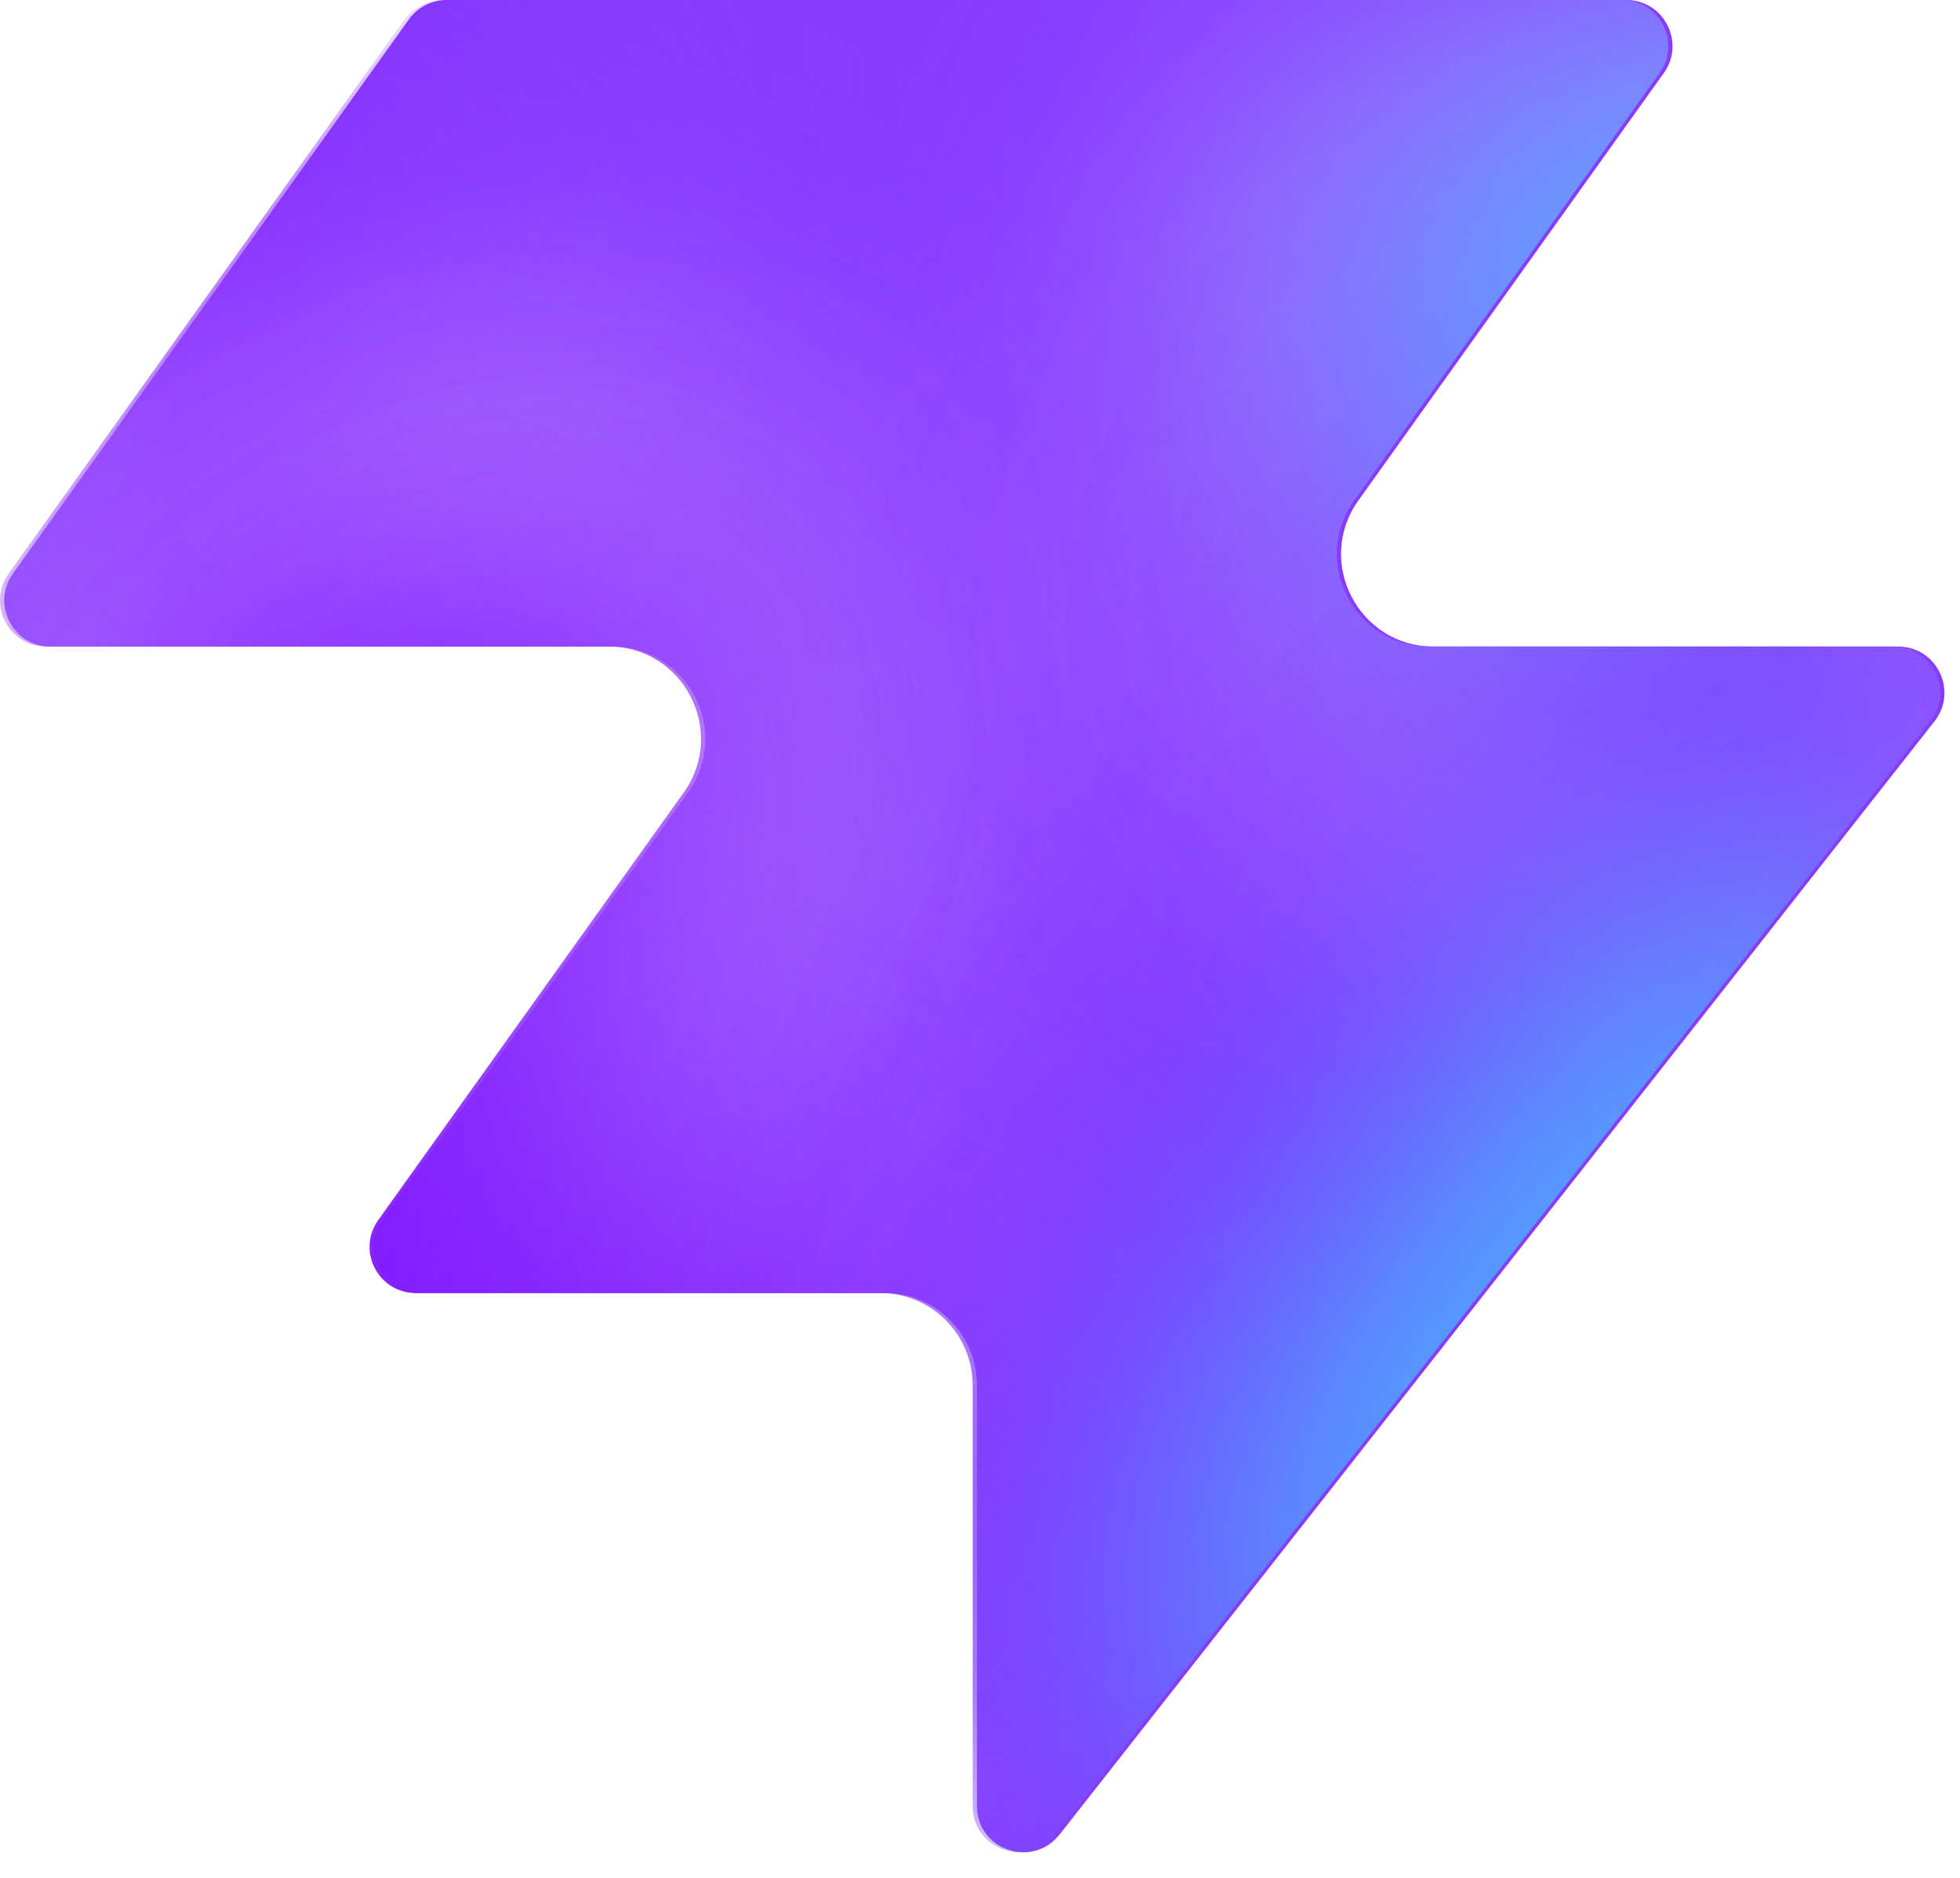
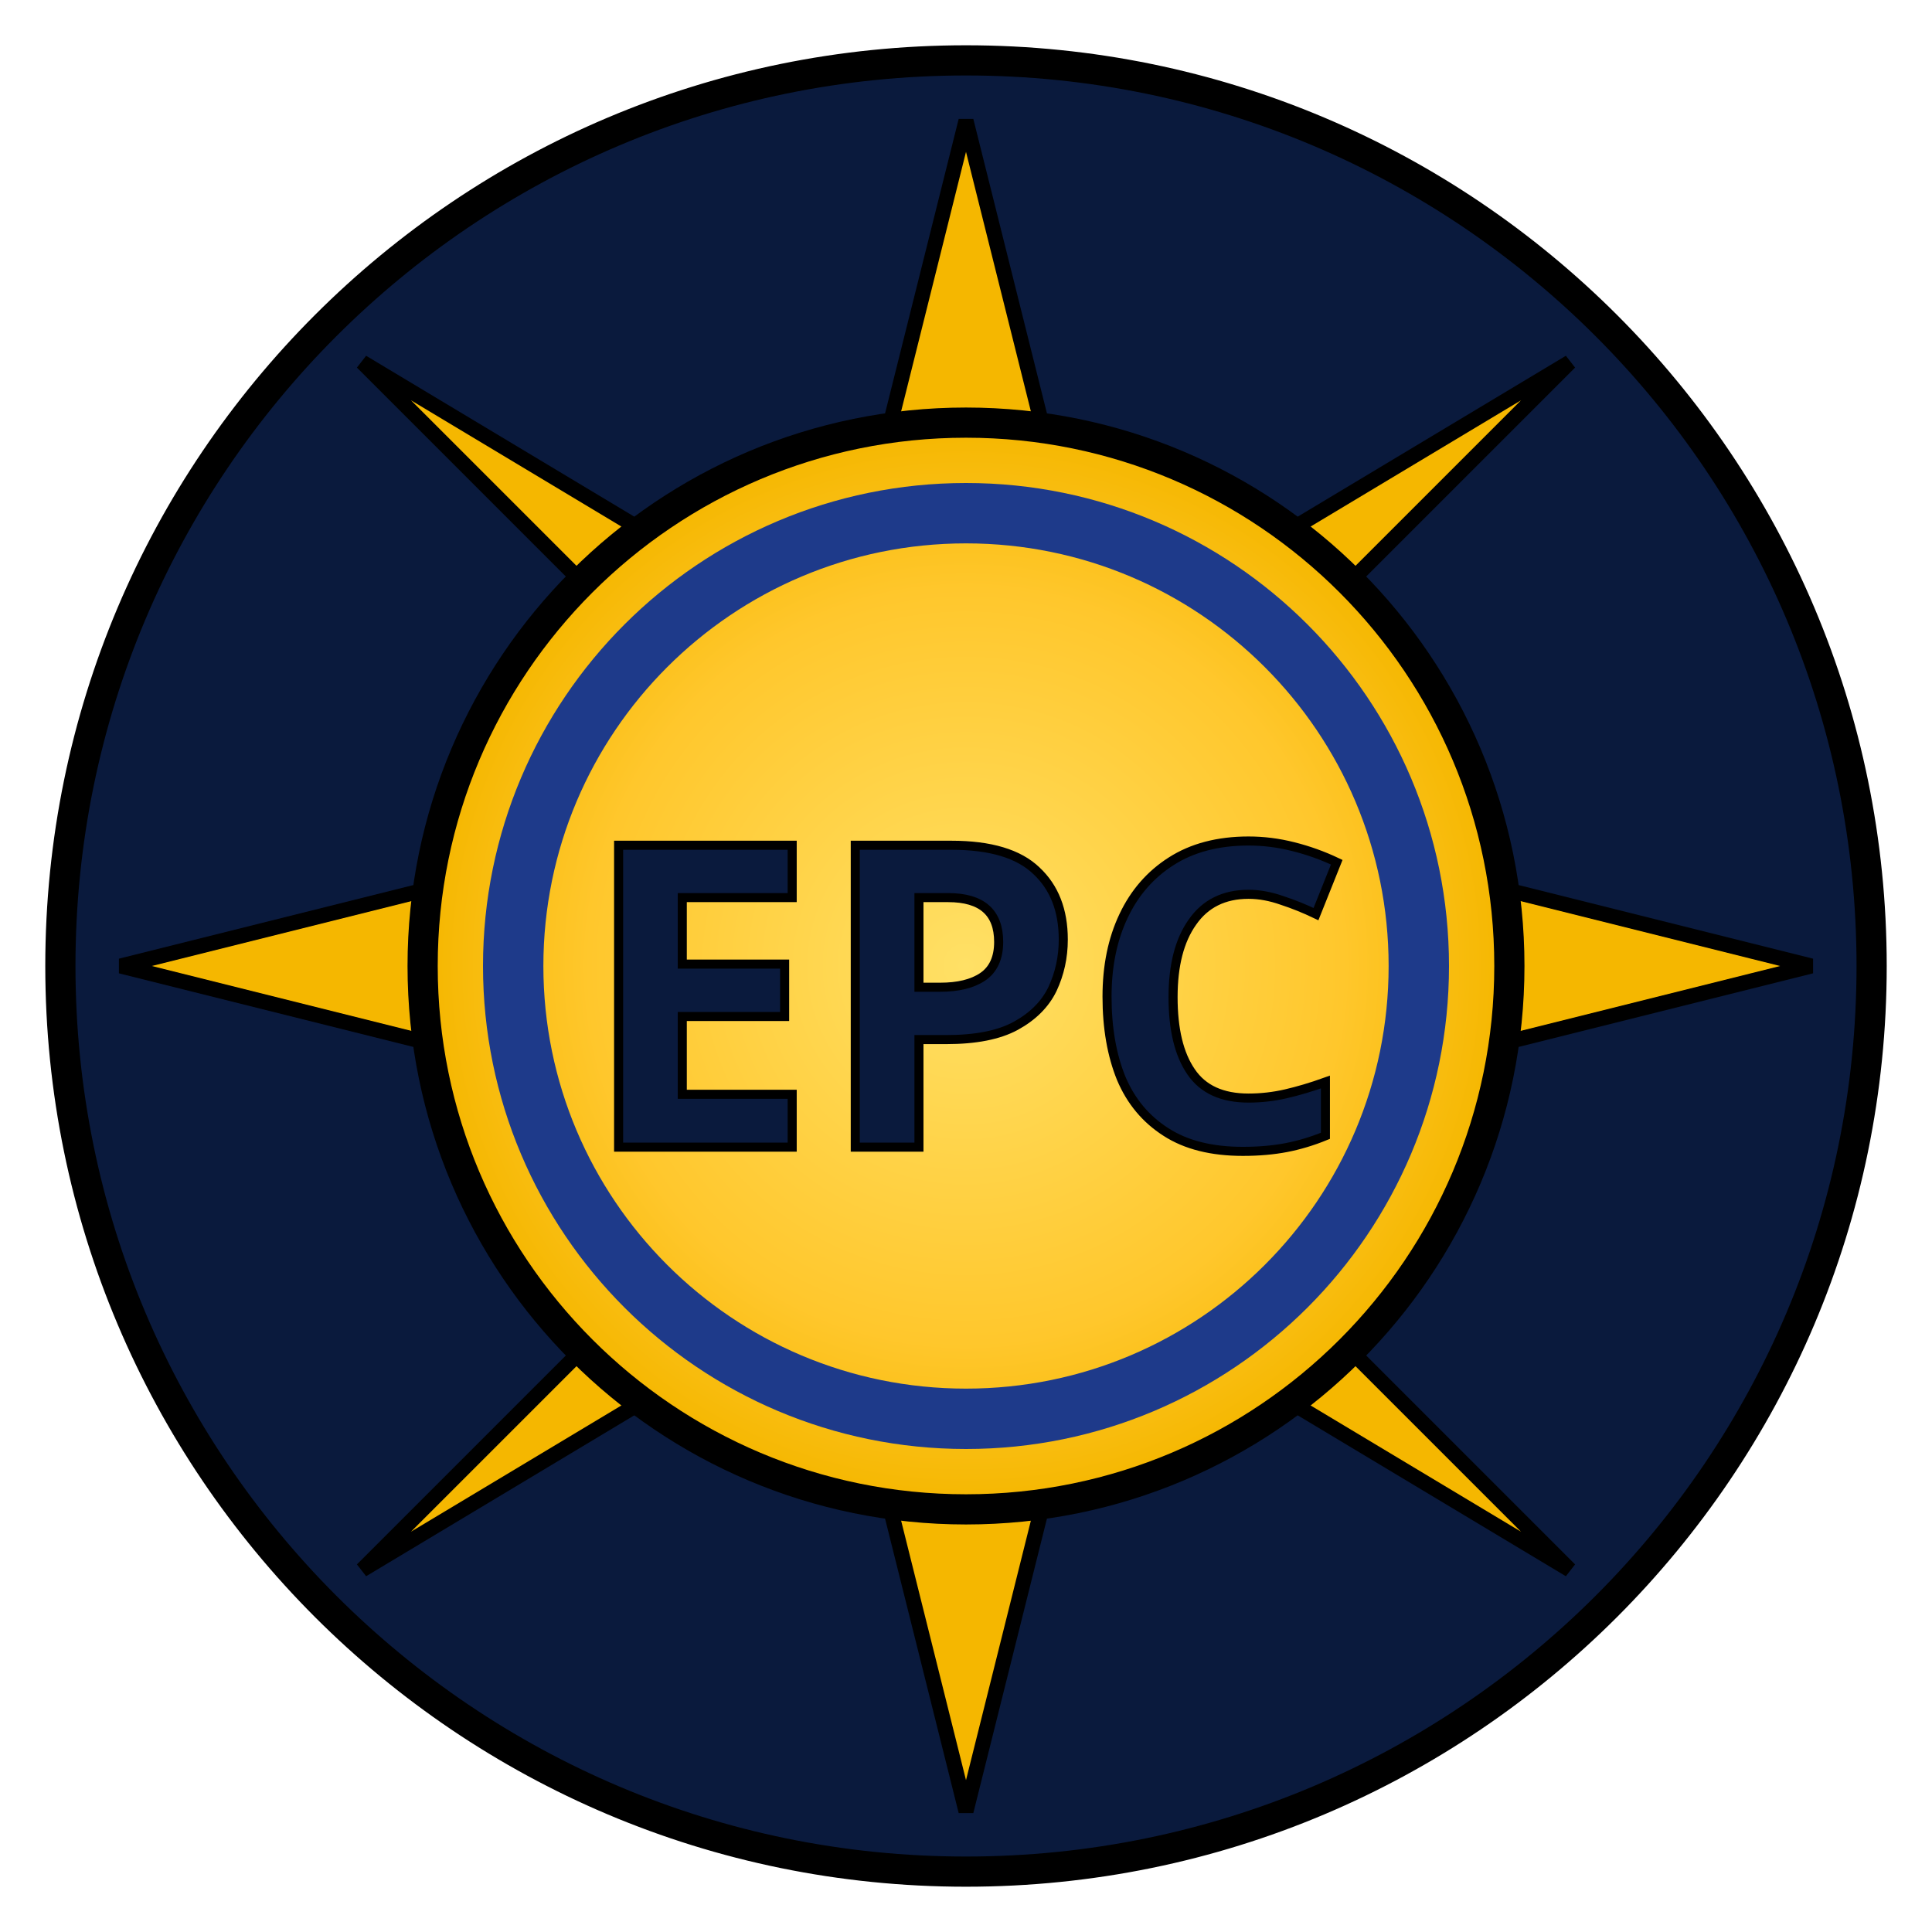
- <svg xmlns="http://www.w3.org/2000/svg" width="48" height="46" fill="none" viewBox="0 0 48 46">
-   <path fill="#863bff" d="M25.946 44.938c-.664.845-2.021.375-2.021-.698V33.937a2.26 2.26 0 0 0-2.262-2.262H10.287c-.92 0-1.456-1.04-.92-1.788l7.48-10.471c1.07-1.497 0-3.578-1.842-3.578H1.237c-.92 0-1.456-1.04-.92-1.788L10.013.474c.214-.297.556-.474.92-.474h28.894c.92 0 1.456 1.04.92 1.788l-7.48 10.471c-1.07 1.498 0 3.579 1.842 3.579h11.377c.943 0 1.473 1.088.89 1.83L25.947 44.94z" style="fill:#863bff;fill:color(display-p3 .525 .23 1);fill-opacity:1" />
-   <mask id="a" width="48" height="46" x="0" y="0" maskUnits="userSpaceOnUse" style="mask-type:alpha">
-     <path fill="#000" d="M25.842 44.938c-.664.844-2.021.375-2.021-.698V33.937a2.26 2.26 0 0 0-2.262-2.262H10.183c-.92 0-1.456-1.04-.92-1.788l7.48-10.471c1.07-1.498 0-3.579-1.842-3.579H1.133c-.92 0-1.456-1.04-.92-1.787L9.91.473c.214-.297.556-.474.92-.474h28.894c.92 0 1.456 1.04.92 1.788l-7.48 10.471c-1.07 1.498 0 3.578 1.842 3.578h11.377c.943 0 1.473 1.088.89 1.832L25.843 44.94z" style="fill:#000;fill-opacity:1" />
-   </mask>
-   <g mask="url(#a)">
-     <g filter="url(#b)">
-       <ellipse cx="5.508" cy="14.704" fill="#ede6ff" rx="5.508" ry="14.704" style="fill:#ede6ff;fill:color(display-p3 .927 .903 1);fill-opacity:1" transform="matrix(.00324 1 1 -.00324 -4.47 31.516)" />
-     </g>
-     <g filter="url(#c)">
-       <ellipse cx="10.399" cy="29.851" fill="#ede6ff" rx="10.399" ry="29.851" style="fill:#ede6ff;fill:color(display-p3 .927 .903 1);fill-opacity:1" transform="matrix(.00324 1 1 -.00324 -39.328 7.883)" />
-     </g>
-     <g filter="url(#d)">
-       <ellipse cx="5.508" cy="30.487" fill="#7e14ff" rx="5.508" ry="30.487" style="fill:#7e14ff;fill:color(display-p3 .492 .077 1);fill-opacity:1" transform="rotate(89.814 -25.913 -14.639)scale(1 -1)" />
-     </g>
-     <g filter="url(#e)">
-       <ellipse cx="5.508" cy="30.599" fill="#7e14ff" rx="5.508" ry="30.599" style="fill:#7e14ff;fill:color(display-p3 .492 .077 1);fill-opacity:1" transform="rotate(89.814 -32.644 -3.334)scale(1 -1)" />
-     </g>
-     <g filter="url(#f)">
-       <ellipse cx="5.508" cy="30.599" fill="#7e14ff" rx="5.508" ry="30.599" style="fill:#7e14ff;fill:color(display-p3 .492 .077 1);fill-opacity:1" transform="matrix(.00324 1 1 -.00324 -34.34 30.47)" />
-     </g>
-     <g filter="url(#g)">
-       <ellipse cx="14.072" cy="22.078" fill="#ede6ff" rx="14.072" ry="22.078" style="fill:#ede6ff;fill:color(display-p3 .927 .903 1);fill-opacity:1" transform="rotate(93.35 24.506 48.493)scale(-1 1)" />
-     </g>
-     <g filter="url(#h)">
-       <ellipse cx="3.47" cy="21.501" fill="#7e14ff" rx="3.47" ry="21.501" style="fill:#7e14ff;fill:color(display-p3 .492 .077 1);fill-opacity:1" transform="rotate(89.009 28.708 47.59)scale(-1 1)" />
-     </g>
-     <g filter="url(#i)">
-       <ellipse cx="3.47" cy="21.501" fill="#7e14ff" rx="3.47" ry="21.501" style="fill:#7e14ff;fill:color(display-p3 .492 .077 1);fill-opacity:1" transform="rotate(89.009 28.708 47.59)scale(-1 1)" />
-     </g>
-     <g filter="url(#j)">
-       <ellipse cx=".387" cy="8.972" fill="#7e14ff" rx="4.407" ry="29.108" style="fill:#7e14ff;fill:color(display-p3 .492 .077 1);fill-opacity:1" transform="rotate(39.51 .387 8.972)" />
-     </g>
-     <g filter="url(#k)">
-       <ellipse cx="47.523" cy="-6.092" fill="#7e14ff" rx="4.407" ry="29.108" style="fill:#7e14ff;fill:color(display-p3 .492 .077 1);fill-opacity:1" transform="rotate(37.892 47.523 -6.092)" />
-     </g>
-     <g filter="url(#l)">
-       <ellipse cx="41.412" cy="6.333" fill="#47bfff" rx="5.971" ry="9.665" style="fill:#47bfff;fill:color(display-p3 .28 .748 1);fill-opacity:1" transform="rotate(37.892 41.412 6.333)" />
-     </g>
-     <g filter="url(#m)">
-       <ellipse cx="-1.879" cy="38.332" fill="#7e14ff" rx="4.407" ry="29.108" style="fill:#7e14ff;fill:color(display-p3 .492 .077 1);fill-opacity:1" transform="rotate(37.892 -1.88 38.332)" />
-     </g>
-     <g filter="url(#n)">
-       <ellipse cx="-1.879" cy="38.332" fill="#7e14ff" rx="4.407" ry="29.108" style="fill:#7e14ff;fill:color(display-p3 .492 .077 1);fill-opacity:1" transform="rotate(37.892 -1.88 38.332)" />
-     </g>
-     <g filter="url(#o)">
-       <ellipse cx="35.651" cy="29.907" fill="#7e14ff" rx="4.407" ry="29.108" style="fill:#7e14ff;fill:color(display-p3 .492 .077 1);fill-opacity:1" transform="rotate(37.892 35.651 29.907)" />
-     </g>
-     <g filter="url(#p)">
-       <ellipse cx="38.418" cy="32.4" fill="#47bfff" rx="5.971" ry="15.297" style="fill:#47bfff;fill:color(display-p3 .28 .748 1);fill-opacity:1" transform="rotate(37.892 38.418 32.4)" />
-     </g>
+ <svg xmlns="http://www.w3.org/2000/svg" viewBox="0 0 64 64" width="64" height="64">
+   <defs>
+     <radialGradient id="sunGradient" cx="50%" cy="50%" r="50%">
+       <stop offset="0%" stop-color="#FFE066" />
+       <stop offset="70%" stop-color="#FFC72C" />
+       <stop offset="100%" stop-color="#F5B700" />
+     </radialGradient>
+   </defs>
+   <circle cx="32" cy="32" r="30" fill="#0A1A3D" />
+   <circle cx="32" cy="32" r="30" fill="none" stroke="#000" stroke-width="1" />
+   <g fill="#F5B700" stroke="#000" stroke-width="0.5">
+     <polygon points="32,4 35,16 29,16" />
+     <polygon points="32,60 35,48 29,48" />
+     <polygon points="4,32 16,35 16,29" />
+     <polygon points="60,32 48,35 48,29" />
+     <polygon points="12,12 22,22 18,22 22,18" />
+     <polygon points="52,12 42,22 46,22 42,18" />
+     <polygon points="12,52 22,42 18,42 22,46" />
+     <polygon points="52,52 42,42 46,42 42,46" />
  </g>
-   <defs>
-     <filter id="b" width="60.045" height="41.654" x="-19.77" y="16.149" color-interpolation-filters="sRGB" filterUnits="userSpaceOnUse">
-       <feFlood flood-opacity="0" result="BackgroundImageFix" />
-       <feBlend in="SourceGraphic" in2="BackgroundImageFix" result="shape" />
-       <feGaussianBlur result="effect1_foregroundBlur_2002_17158" stdDeviation="7.659" />
-     </filter>
-     <filter id="c" width="90.34" height="51.437" x="-54.613" y="-7.533" color-interpolation-filters="sRGB" filterUnits="userSpaceOnUse">
-       <feFlood flood-opacity="0" result="BackgroundImageFix" />
-       <feBlend in="SourceGraphic" in2="BackgroundImageFix" result="shape" />
-       <feGaussianBlur result="effect1_foregroundBlur_2002_17158" stdDeviation="7.659" />
-     </filter>
-     <filter id="d" width="79.355" height="29.4" x="-49.64" y="2.03" color-interpolation-filters="sRGB" filterUnits="userSpaceOnUse">
-       <feFlood flood-opacity="0" result="BackgroundImageFix" />
-       <feBlend in="SourceGraphic" in2="BackgroundImageFix" result="shape" />
-       <feGaussianBlur result="effect1_foregroundBlur_2002_17158" stdDeviation="4.596" />
-     </filter>
-     <filter id="e" width="79.579" height="29.4" x="-45.045" y="20.029" color-interpolation-filters="sRGB" filterUnits="userSpaceOnUse">
-       <feFlood flood-opacity="0" result="BackgroundImageFix" />
-       <feBlend in="SourceGraphic" in2="BackgroundImageFix" result="shape" />
-       <feGaussianBlur result="effect1_foregroundBlur_2002_17158" stdDeviation="4.596" />
-     </filter>
-     <filter id="f" width="79.579" height="29.4" x="-43.513" y="21.178" color-interpolation-filters="sRGB" filterUnits="userSpaceOnUse">
-       <feFlood flood-opacity="0" result="BackgroundImageFix" />
-       <feBlend in="SourceGraphic" in2="BackgroundImageFix" result="shape" />
-       <feGaussianBlur result="effect1_foregroundBlur_2002_17158" stdDeviation="4.596" />
-     </filter>
-     <filter id="g" width="74.749" height="58.852" x="15.756" y="-17.901" color-interpolation-filters="sRGB" filterUnits="userSpaceOnUse">
-       <feFlood flood-opacity="0" result="BackgroundImageFix" />
-       <feBlend in="SourceGraphic" in2="BackgroundImageFix" result="shape" />
-       <feGaussianBlur result="effect1_foregroundBlur_2002_17158" stdDeviation="7.659" />
-     </filter>
-     <filter id="h" width="61.377" height="25.362" x="23.548" y="2.284" color-interpolation-filters="sRGB" filterUnits="userSpaceOnUse">
-       <feFlood flood-opacity="0" result="BackgroundImageFix" />
-       <feBlend in="SourceGraphic" in2="BackgroundImageFix" result="shape" />
-       <feGaussianBlur result="effect1_foregroundBlur_2002_17158" stdDeviation="4.596" />
-     </filter>
-     <filter id="i" width="61.377" height="25.362" x="23.548" y="2.284" color-interpolation-filters="sRGB" filterUnits="userSpaceOnUse">
-       <feFlood flood-opacity="0" result="BackgroundImageFix" />
-       <feBlend in="SourceGraphic" in2="BackgroundImageFix" result="shape" />
-       <feGaussianBlur result="effect1_foregroundBlur_2002_17158" stdDeviation="4.596" />
-     </filter>
-     <filter id="j" width="56.045" height="63.649" x="-27.636" y="-22.853" color-interpolation-filters="sRGB" filterUnits="userSpaceOnUse">
-       <feFlood flood-opacity="0" result="BackgroundImageFix" />
-       <feBlend in="SourceGraphic" in2="BackgroundImageFix" result="shape" />
-       <feGaussianBlur result="effect1_foregroundBlur_2002_17158" stdDeviation="4.596" />
-     </filter>
-     <filter id="k" width="54.814" height="64.646" x="20.116" y="-38.415" color-interpolation-filters="sRGB" filterUnits="userSpaceOnUse">
-       <feFlood flood-opacity="0" result="BackgroundImageFix" />
-       <feBlend in="SourceGraphic" in2="BackgroundImageFix" result="shape" />
-       <feGaussianBlur result="effect1_foregroundBlur_2002_17158" stdDeviation="4.596" />
-     </filter>
-     <filter id="l" width="33.541" height="35.313" x="24.641" y="-11.323" color-interpolation-filters="sRGB" filterUnits="userSpaceOnUse">
-       <feFlood flood-opacity="0" result="BackgroundImageFix" />
-       <feBlend in="SourceGraphic" in2="BackgroundImageFix" result="shape" />
-       <feGaussianBlur result="effect1_foregroundBlur_2002_17158" stdDeviation="4.596" />
-     </filter>
-     <filter id="m" width="54.814" height="64.646" x="-29.286" y="6.009" color-interpolation-filters="sRGB" filterUnits="userSpaceOnUse">
-       <feFlood flood-opacity="0" result="BackgroundImageFix" />
-       <feBlend in="SourceGraphic" in2="BackgroundImageFix" result="shape" />
-       <feGaussianBlur result="effect1_foregroundBlur_2002_17158" stdDeviation="4.596" />
-     </filter>
-     <filter id="n" width="54.814" height="64.646" x="-29.286" y="6.009" color-interpolation-filters="sRGB" filterUnits="userSpaceOnUse">
-       <feFlood flood-opacity="0" result="BackgroundImageFix" />
-       <feBlend in="SourceGraphic" in2="BackgroundImageFix" result="shape" />
-       <feGaussianBlur result="effect1_foregroundBlur_2002_17158" stdDeviation="4.596" />
-     </filter>
-     <filter id="o" width="54.814" height="64.646" x="8.244" y="-2.416" color-interpolation-filters="sRGB" filterUnits="userSpaceOnUse">
-       <feFlood flood-opacity="0" result="BackgroundImageFix" />
-       <feBlend in="SourceGraphic" in2="BackgroundImageFix" result="shape" />
-       <feGaussianBlur result="effect1_foregroundBlur_2002_17158" stdDeviation="4.596" />
-     </filter>
-     <filter id="p" width="39.409" height="43.623" x="18.713" y="10.588" color-interpolation-filters="sRGB" filterUnits="userSpaceOnUse">
-       <feFlood flood-opacity="0" result="BackgroundImageFix" />
-       <feBlend in="SourceGraphic" in2="BackgroundImageFix" result="shape" />
-       <feGaussianBlur result="effect1_foregroundBlur_2002_17158" stdDeviation="4.596" />
-     </filter>
-   </defs>
+   <circle cx="32" cy="32" r="18" fill="url(#sunGradient)" />
+   <circle cx="32" cy="32" r="18" fill="none" stroke="#000" stroke-width="1" />
+   <circle cx="32" cy="32" r="15" fill="none" stroke="#1E3A8A" stroke-width="2" />
+   <text x="32" y="38" font-family="Montserrat, Arial Black, sans-serif" font-size="14" font-weight="900" fill="#0A1A3D" text-anchor="middle" stroke="#000" stroke-width="0.3">EPC</text>
</svg>
